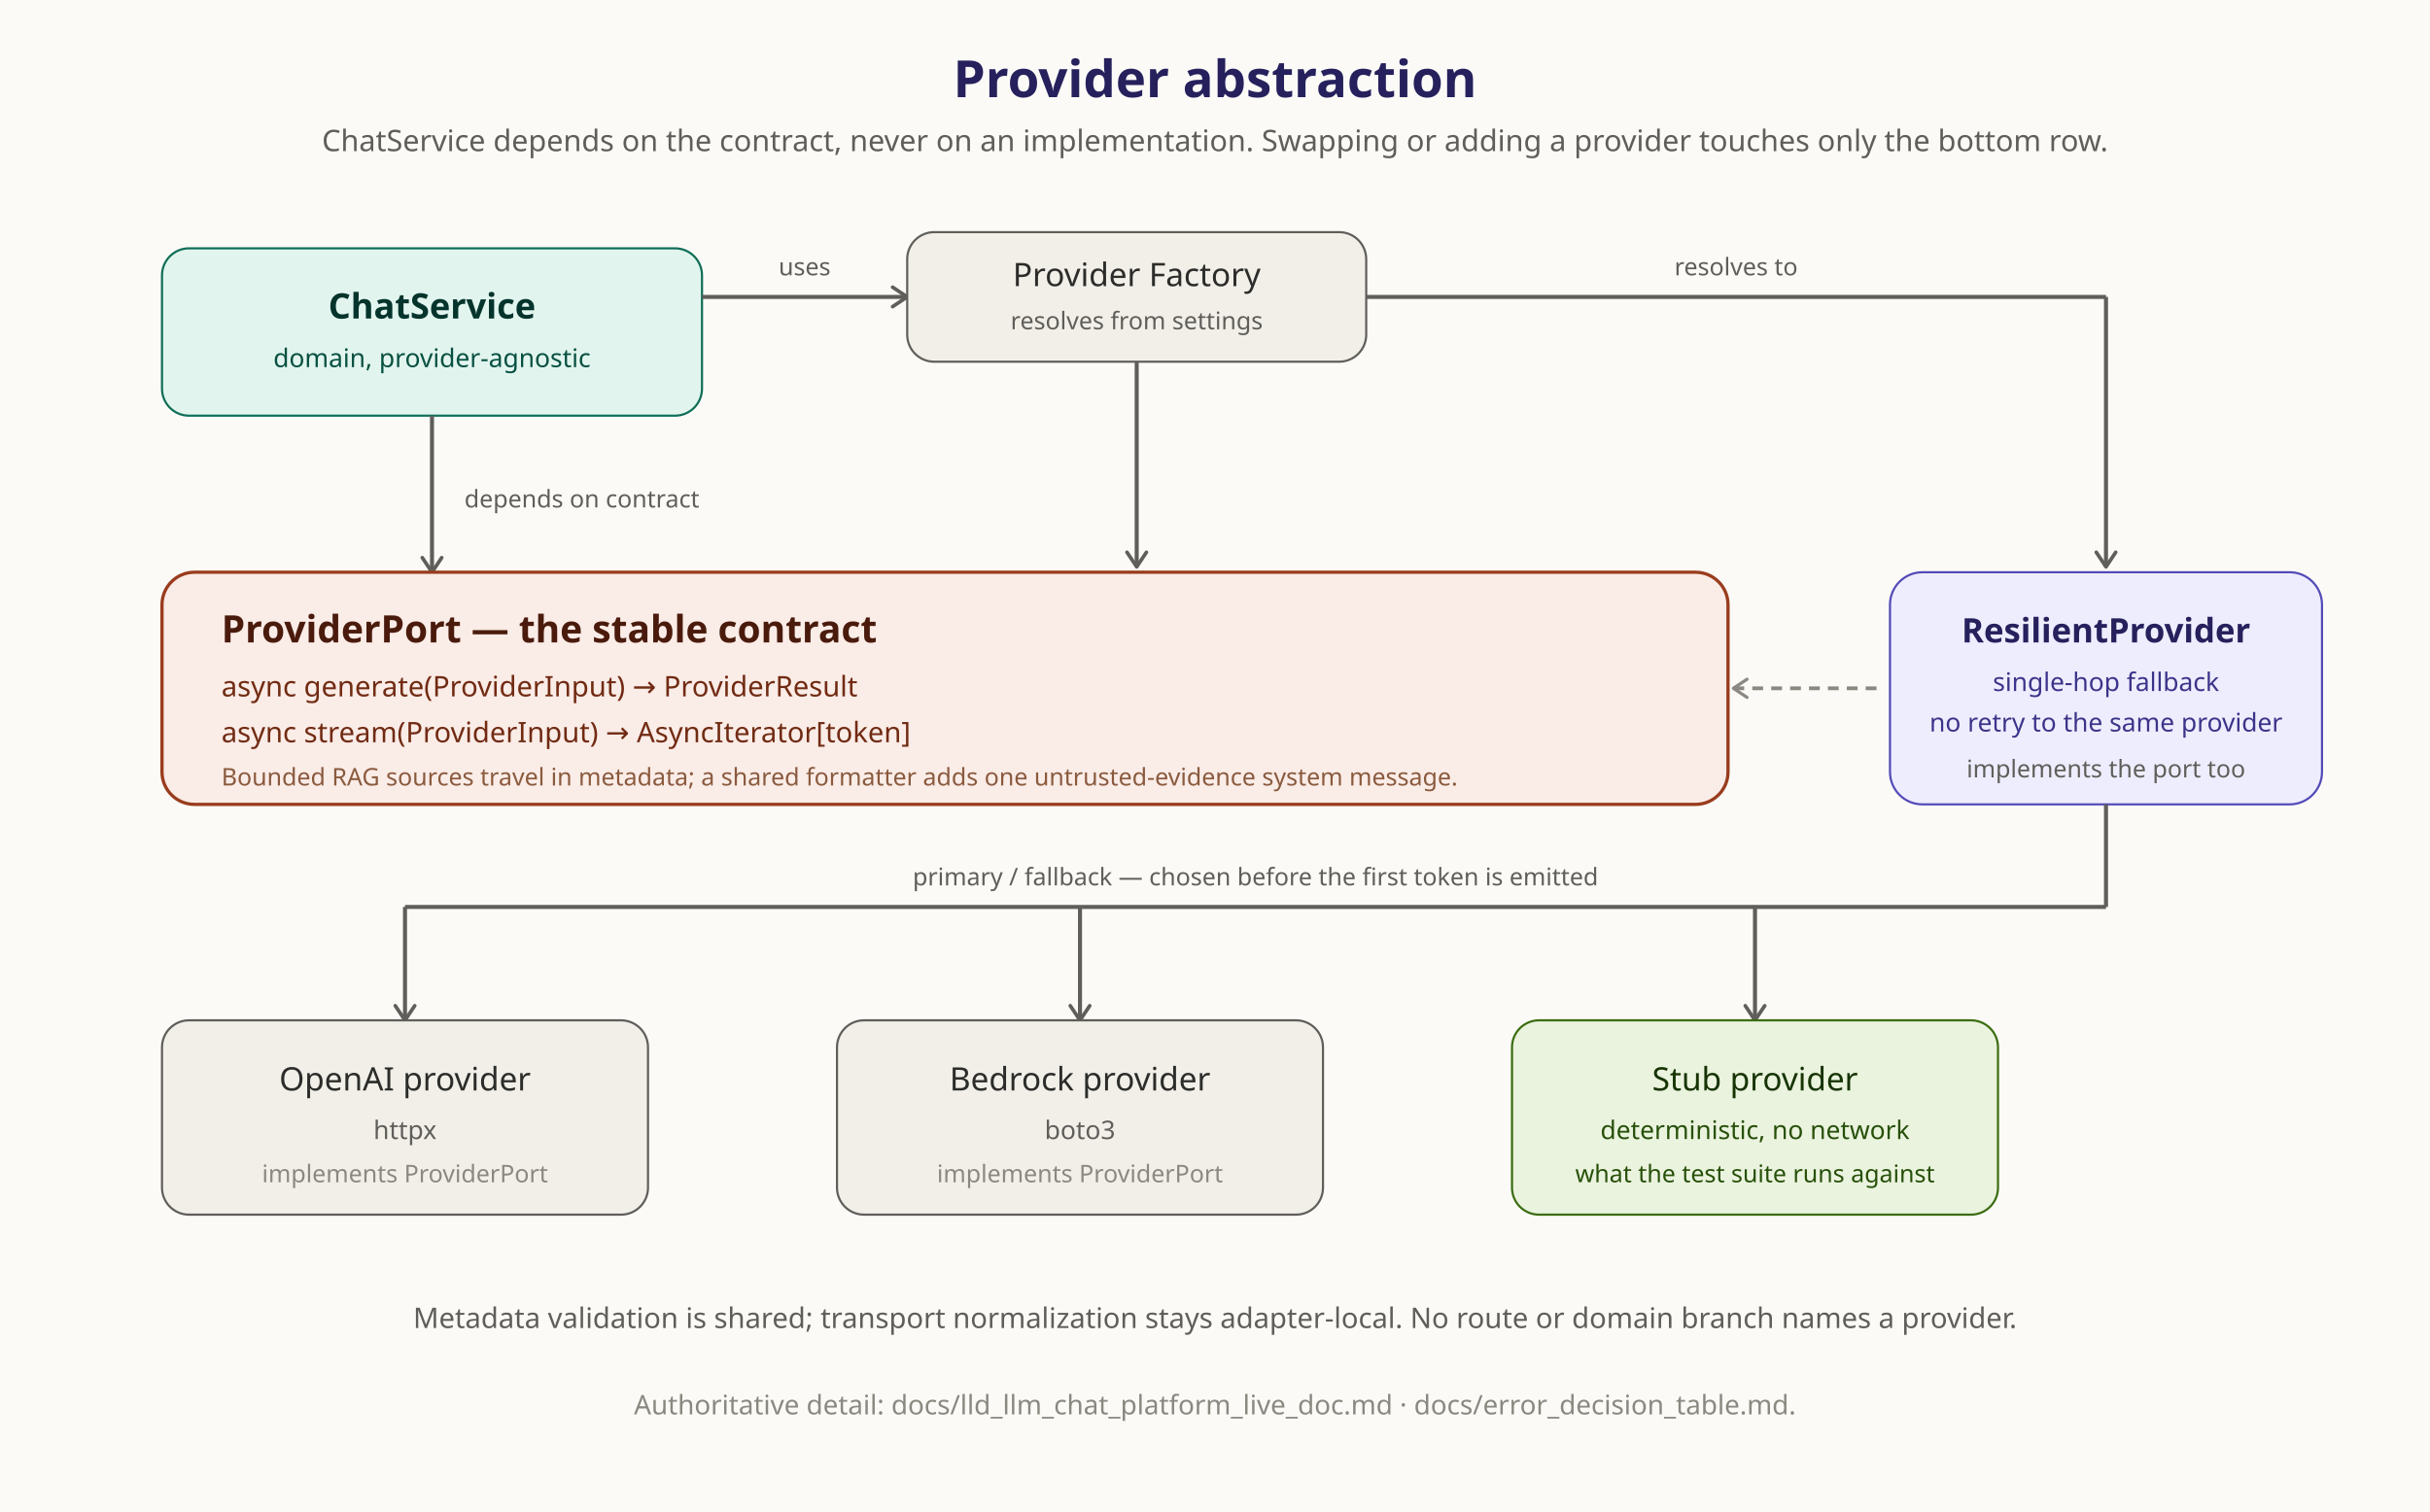
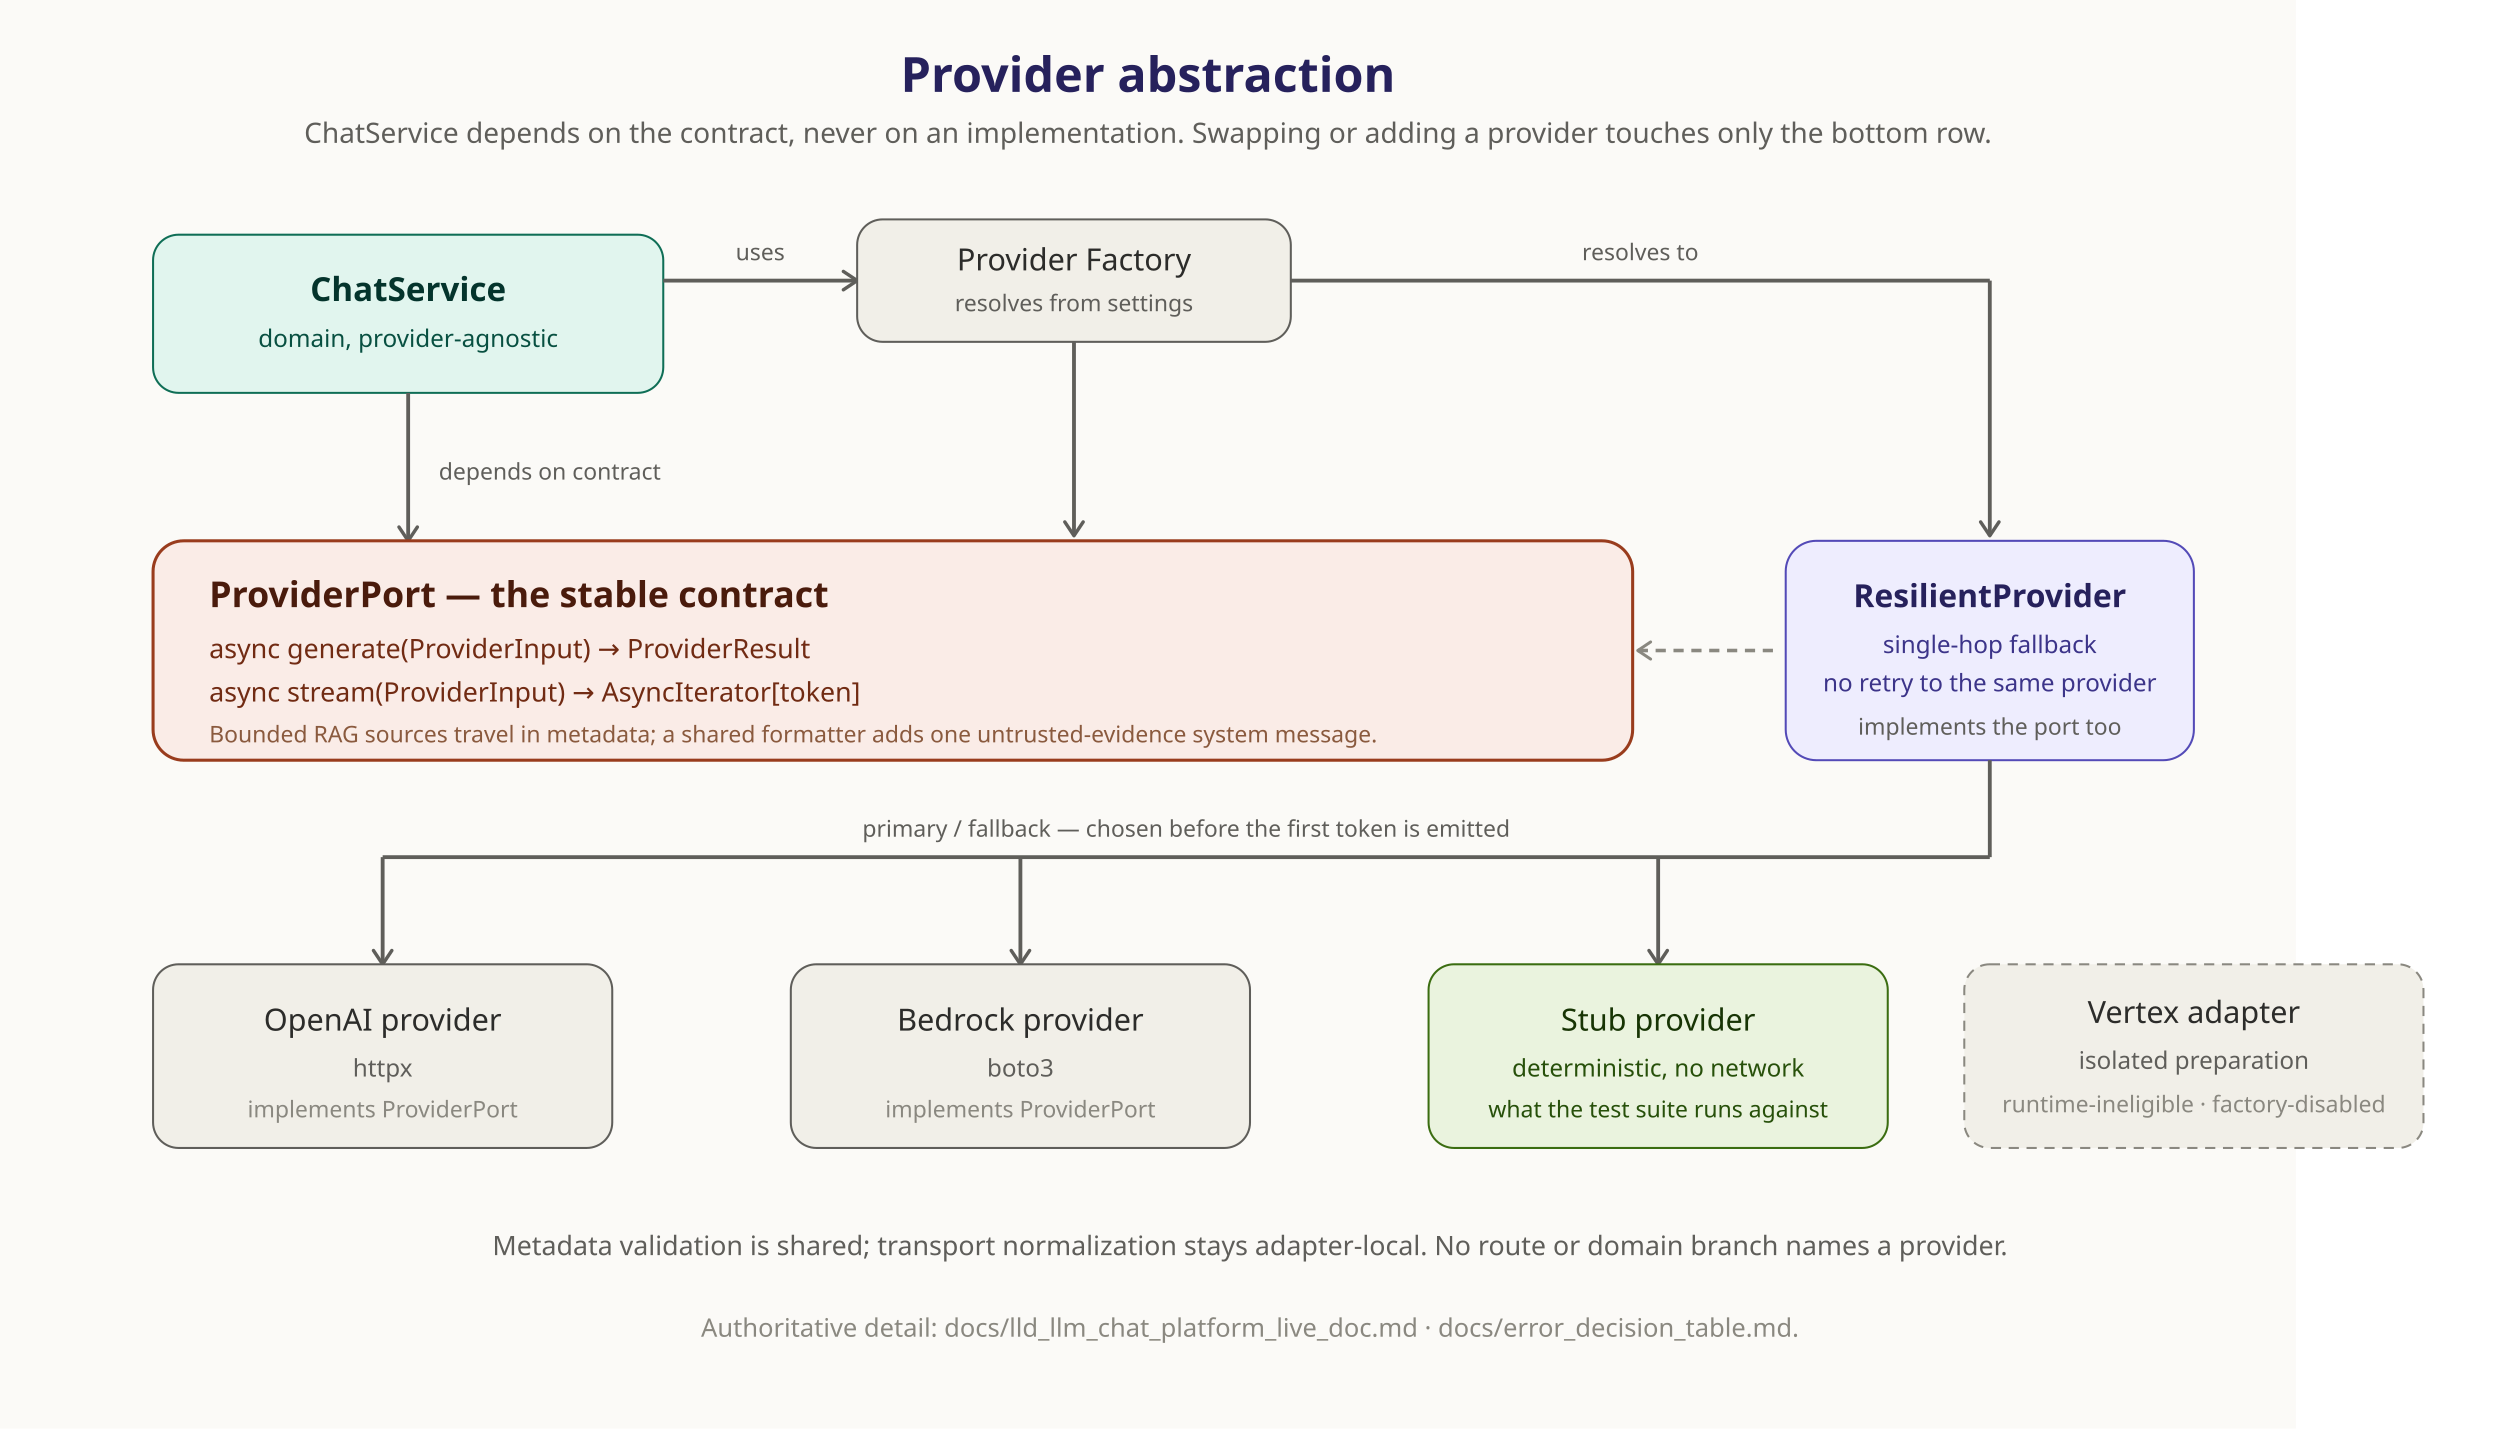
- <svg xmlns="http://www.w3.org/2000/svg" width="900" height="560" viewBox="0 0 900 560" role="img">
+ <svg xmlns="http://www.w3.org/2000/svg" width="980" height="560" viewBox="0 0 980 560" role="img">
  <defs>
    <marker id="arrow" viewBox="0 0 10 10" refX="8" refY="5" markerWidth="6" markerHeight="6" orient="auto-start-reverse">
      <path d="M2 1L8 5L2 9" fill="none" stroke="#5F5E5A" stroke-width="1.5" stroke-linecap="round" stroke-linejoin="round" />
    </marker>
    <marker id="arrowdim" viewBox="0 0 10 10" refX="8" refY="5" markerWidth="6" markerHeight="6" orient="auto-start-reverse">
      <path d="M2 1L8 5L2 9" fill="none" stroke="#8A8880" stroke-width="1.4" stroke-linecap="round" stroke-linejoin="round" />
    </marker>
  </defs>
  <rect width="900" height="560" fill="#FBFAF7" />
  <text x="450" y="36" text-anchor="middle" font-family="sans-serif" font-size="19" font-weight="600" fill="#26215C">Provider abstraction</text>
  <text x="450" y="56" text-anchor="middle" font-family="sans-serif" font-size="11" fill="#5F5E5A">ChatService depends on the contract, never on an implementation. Swapping or adding a provider touches only the bottom row.</text>
  <g>
    <rect x="60" y="92" width="200" height="62" rx="10" fill="#E1F5EE" stroke="#0F6E56" stroke-width="0.8" />
    <text x="160" y="118" text-anchor="middle" font-family="sans-serif" font-size="13" font-weight="600" fill="#04342C">ChatService</text>
    <text x="160" y="136" text-anchor="middle" font-family="sans-serif" font-size="9.5" fill="#085041">domain, provider-agnostic</text>
  </g>
  <line x1="260" y1="110" x2="336" y2="110" stroke="#5F5E5A" stroke-width="1.5" marker-end="url(#arrow)" />
  <text x="298" y="102" text-anchor="middle" font-family="sans-serif" font-size="9" fill="#5F5E5A">uses</text>
  <g>
    <rect x="336" y="86" width="170" height="48" rx="10" fill="#F1EFE8" stroke="#5F5E5A" stroke-width="0.8" />
    <text x="421" y="106" text-anchor="middle" font-family="sans-serif" font-size="12" font-weight="500" fill="#2C2C2A">Provider Factory</text>
    <text x="421" y="122" text-anchor="middle" font-family="sans-serif" font-size="9" fill="#5F5E5A">resolves from settings</text>
  </g>
  <line x1="160" y1="154" x2="160" y2="212" stroke="#5F5E5A" stroke-width="1.5" marker-end="url(#arrow)" />
  <text x="172" y="188" font-family="sans-serif" font-size="9" fill="#5F5E5A">depends on contract</text>
  <g>
    <rect x="60" y="212" width="580" height="86" rx="12" fill="#FAECE7" stroke="#993C1D" stroke-width="1.2" />
    <text x="82" y="238" font-family="sans-serif" font-size="14" font-weight="600" fill="#4A1B0C">ProviderPort — the stable contract</text>
    <text x="82" y="258" font-family="sans-serif" font-size="10.5" fill="#712B13">async generate(ProviderInput) → ProviderResult</text>
    <text x="82" y="275" font-family="sans-serif" font-size="10.5" fill="#712B13">async stream(ProviderInput) → AsyncIterator[token]</text>
    <text x="82" y="291" font-family="sans-serif" font-size="9" fill="#8A5A3E">Bounded RAG sources travel in metadata; a shared formatter adds one untrusted-evidence system message.</text>
  </g>
  <line x1="421" y1="134" x2="421" y2="210" stroke="#5F5E5A" stroke-width="1.5" marker-end="url(#arrow)" />
  <line x1="642" y1="255" x2="698" y2="255" stroke="#8A8880" stroke-width="1.4" stroke-dasharray="4 3" marker-start="url(#arrowdim)" />
  <g>
    <rect x="700" y="212" width="160" height="86" rx="12" fill="#EEEDFE" stroke="#534AB7" stroke-width="0.8" />
    <text x="780" y="238" text-anchor="middle" font-family="sans-serif" font-size="12.5" font-weight="600" fill="#26215C">ResilientProvider</text>
    <text x="780" y="256" text-anchor="middle" font-family="sans-serif" font-size="9.5" fill="#3C3489">single-hop fallback</text>
    <text x="780" y="271" text-anchor="middle" font-family="sans-serif" font-size="9.5" fill="#3C3489">no retry to the same provider</text>
    <text x="780" y="288" text-anchor="middle" font-family="sans-serif" font-size="9" fill="#5F5E5A">implements the port too</text>
  </g>
  <line x1="506" y1="110" x2="780" y2="110" stroke="#5F5E5A" stroke-width="1.5" />
  <line x1="780" y1="110" x2="780" y2="210" stroke="#5F5E5A" stroke-width="1.5" marker-end="url(#arrow)" />
  <text x="643" y="102" text-anchor="middle" font-family="sans-serif" font-size="9" fill="#5F5E5A">resolves to</text>
  <line x1="780" y1="298" x2="780" y2="336" stroke="#5F5E5A" stroke-width="1.5" />
  <line x1="150" y1="336" x2="780" y2="336" stroke="#5F5E5A" stroke-width="1.5" />
  <line x1="150" y1="336" x2="150" y2="378" stroke="#5F5E5A" stroke-width="1.5" marker-end="url(#arrow)" />
  <line x1="400" y1="336" x2="400" y2="378" stroke="#5F5E5A" stroke-width="1.5" marker-end="url(#arrow)" />
  <line x1="650" y1="336" x2="650" y2="378" stroke="#5F5E5A" stroke-width="1.5" marker-end="url(#arrow)" />
  <text x="465" y="328" text-anchor="middle" font-family="sans-serif" font-size="9" fill="#5F5E5A">primary / fallback — chosen before the first token is emitted</text>
  <g>
    <rect x="60" y="378" width="180" height="72" rx="10" fill="#F1EFE8" stroke="#5F5E5A" stroke-width="0.8" />
    <text x="150" y="404" text-anchor="middle" font-family="sans-serif" font-size="12" font-weight="500" fill="#2C2C2A">OpenAI provider</text>
    <text x="150" y="422" text-anchor="middle" font-family="sans-serif" font-size="9.5" fill="#5F5E5A">httpx</text>
    <text x="150" y="438" text-anchor="middle" font-family="sans-serif" font-size="9" fill="#8A8880">implements ProviderPort</text>
  </g>
  <g>
    <rect x="310" y="378" width="180" height="72" rx="10" fill="#F1EFE8" stroke="#5F5E5A" stroke-width="0.8" />
    <text x="400" y="404" text-anchor="middle" font-family="sans-serif" font-size="12" font-weight="500" fill="#2C2C2A">Bedrock provider</text>
    <text x="400" y="422" text-anchor="middle" font-family="sans-serif" font-size="9.5" fill="#5F5E5A">boto3</text>
    <text x="400" y="438" text-anchor="middle" font-family="sans-serif" font-size="9" fill="#8A8880">implements ProviderPort</text>
  </g>
  <g>
    <rect x="560" y="378" width="180" height="72" rx="10" fill="#EAF3DE" stroke="#3B6D11" stroke-width="0.8" />
    <text x="650" y="404" text-anchor="middle" font-family="sans-serif" font-size="12" font-weight="500" fill="#173404">Stub provider</text>
    <text x="650" y="422" text-anchor="middle" font-family="sans-serif" font-size="9.5" fill="#27500A">deterministic, no network</text>
    <text x="650" y="438" text-anchor="middle" font-family="sans-serif" font-size="9" fill="#27500A">what the test suite runs against</text>
  </g>
-   <text x="450" y="492" text-anchor="middle" font-family="sans-serif" font-size="10.5" fill="#5F5E5A">Metadata validation is shared; transport normalization stays adapter-local. No route or domain branch names a provider.</text>
-   <text x="450" y="524" text-anchor="middle" font-family="sans-serif" font-size="10" fill="#8A8880">Authoritative detail: docs/lld_llm_chat_platform_live_doc.md · docs/error_decision_table.md.</text>
+   <g>
+     <rect x="770" y="378" width="180" height="72" rx="10" fill="#F1EFE8" stroke="#8A8880" stroke-width="0.8" stroke-dasharray="4 3" />
+     <text x="860" y="401" text-anchor="middle" font-family="sans-serif" font-size="12" font-weight="500" fill="#2C2C2A">Vertex adapter</text>
+     <text x="860" y="419" text-anchor="middle" font-family="sans-serif" font-size="9.5" fill="#5F5E5A">isolated preparation</text>
+     <text x="860" y="436" text-anchor="middle" font-family="sans-serif" font-size="9" fill="#8A8880">runtime-ineligible · factory-disabled</text>
+   </g>
+   <text x="490" y="492" text-anchor="middle" font-family="sans-serif" font-size="10.5" fill="#5F5E5A">Metadata validation is shared; transport normalization stays adapter-local. No route or domain branch names a provider.</text>
+   <text x="490" y="524" text-anchor="middle" font-family="sans-serif" font-size="10" fill="#8A8880">Authoritative detail: docs/lld_llm_chat_platform_live_doc.md · docs/error_decision_table.md.</text>
</svg>
